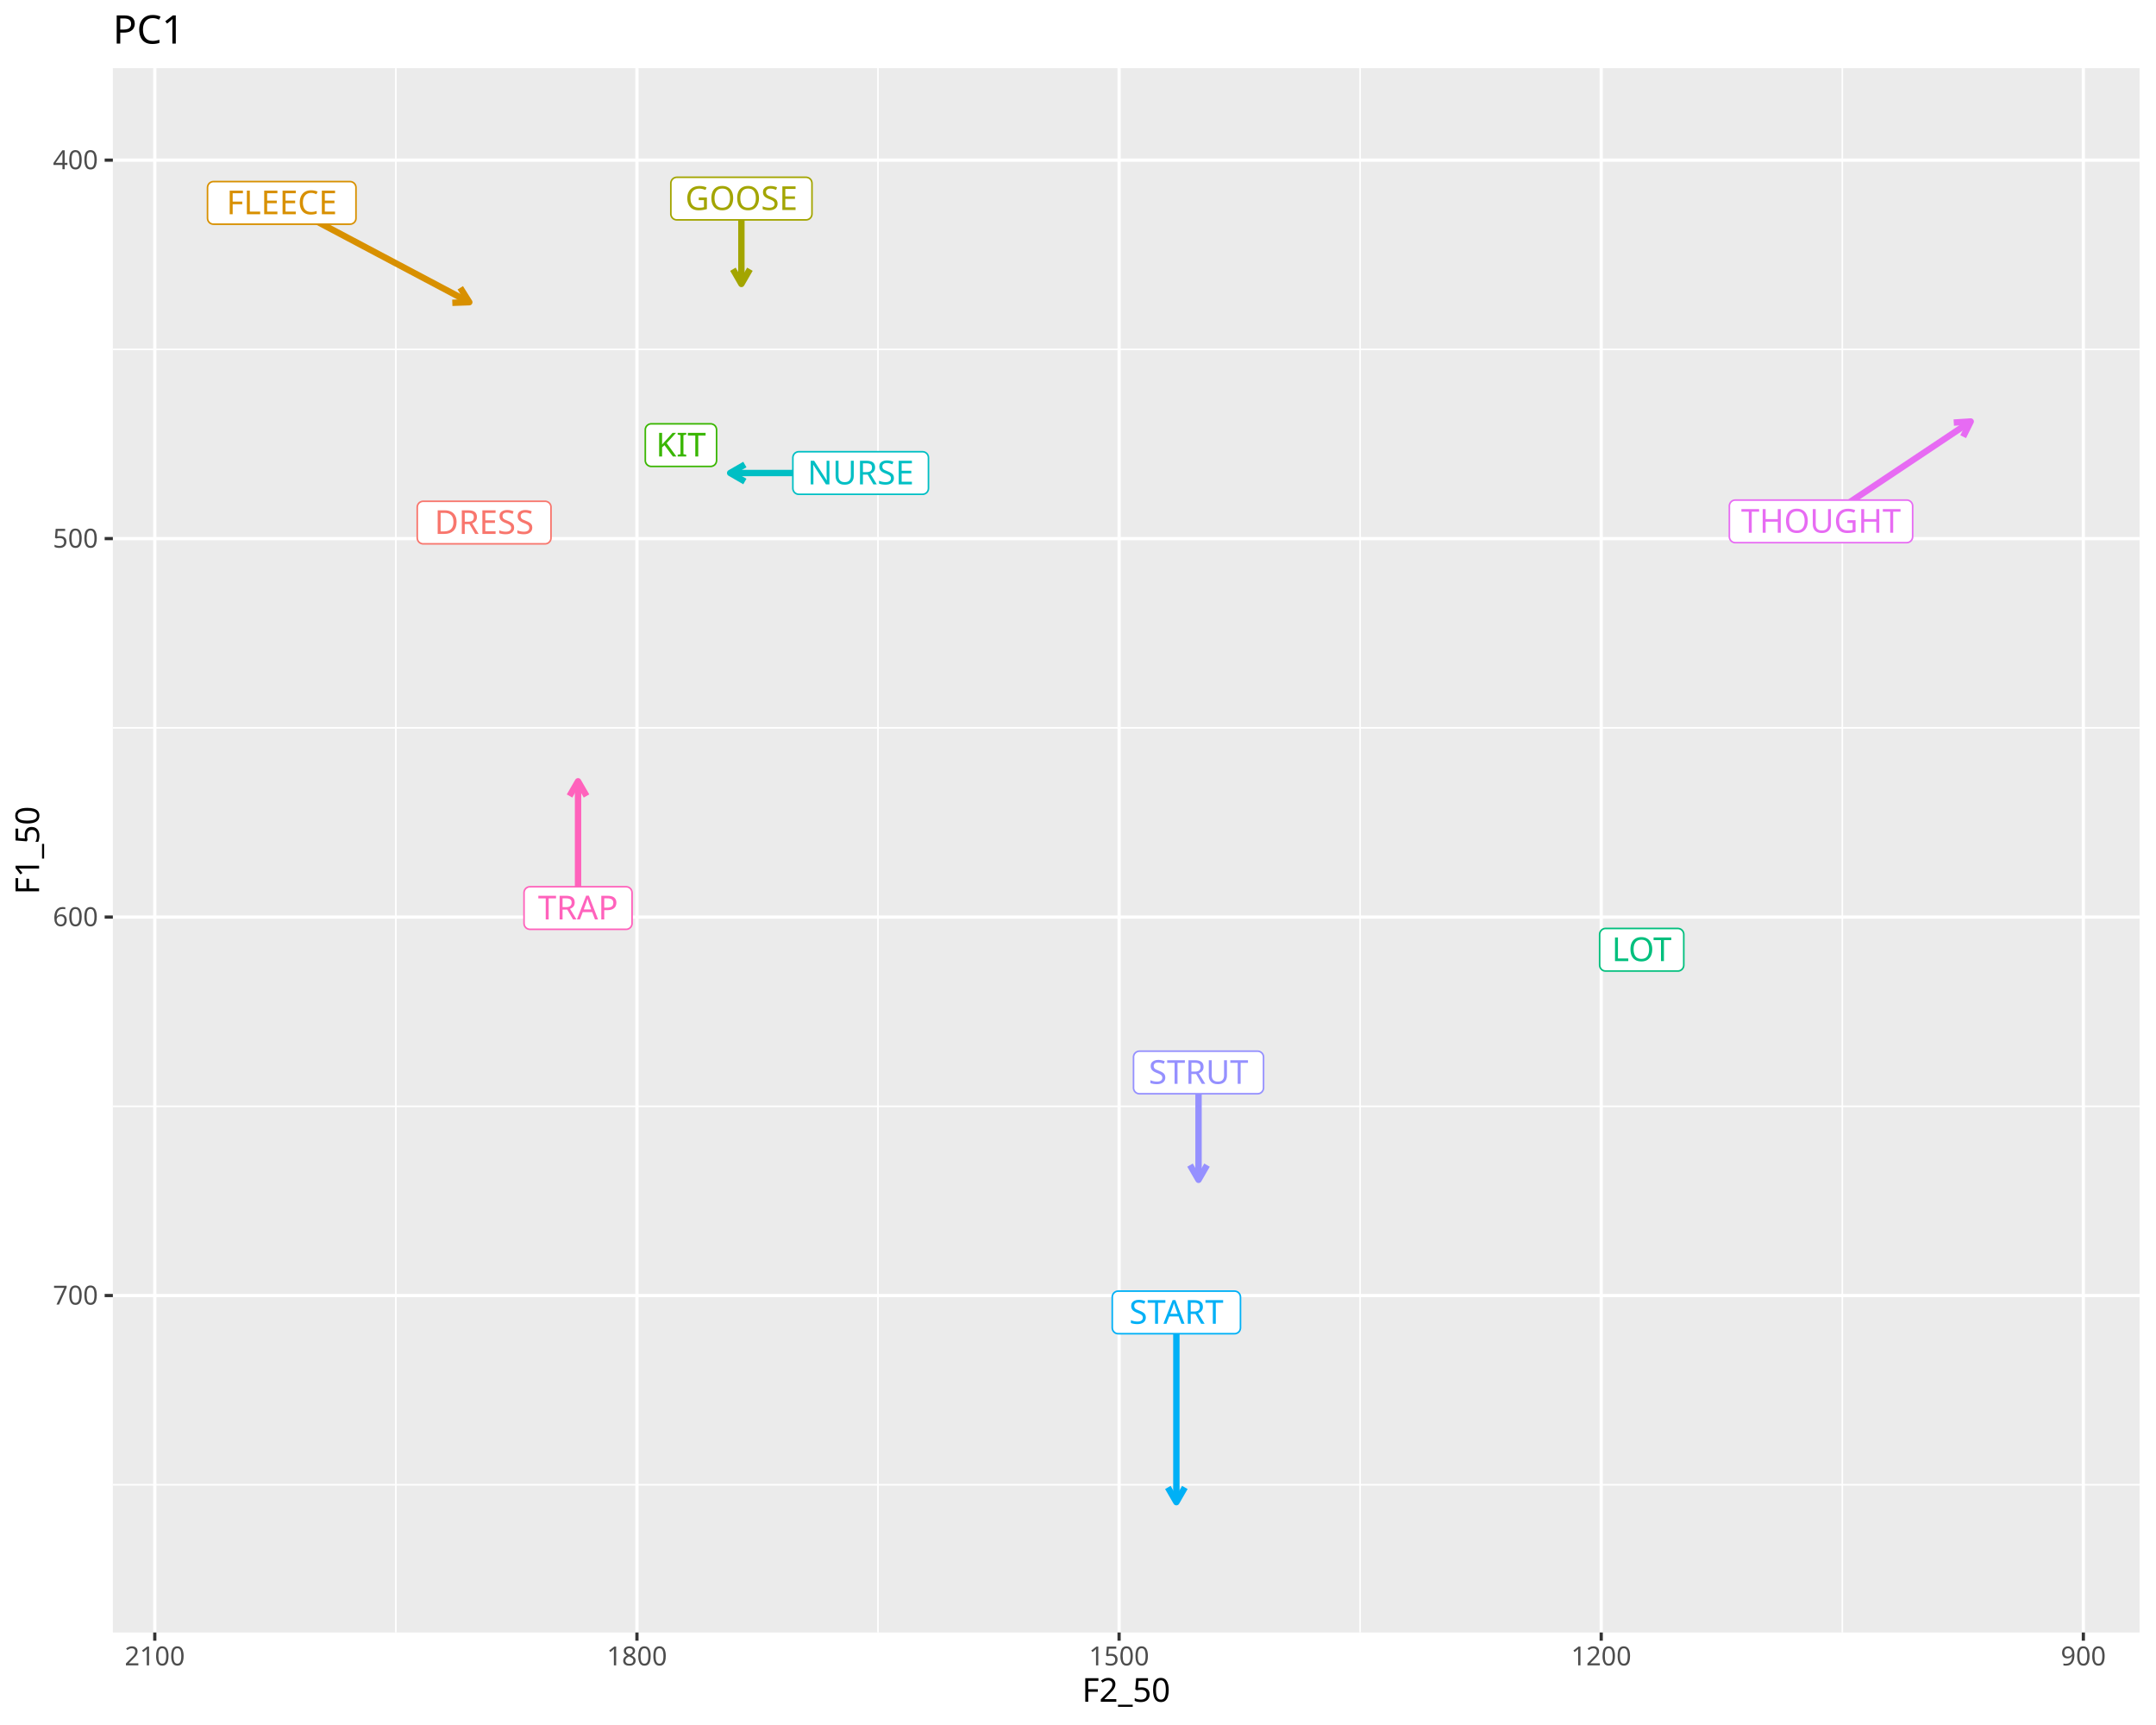
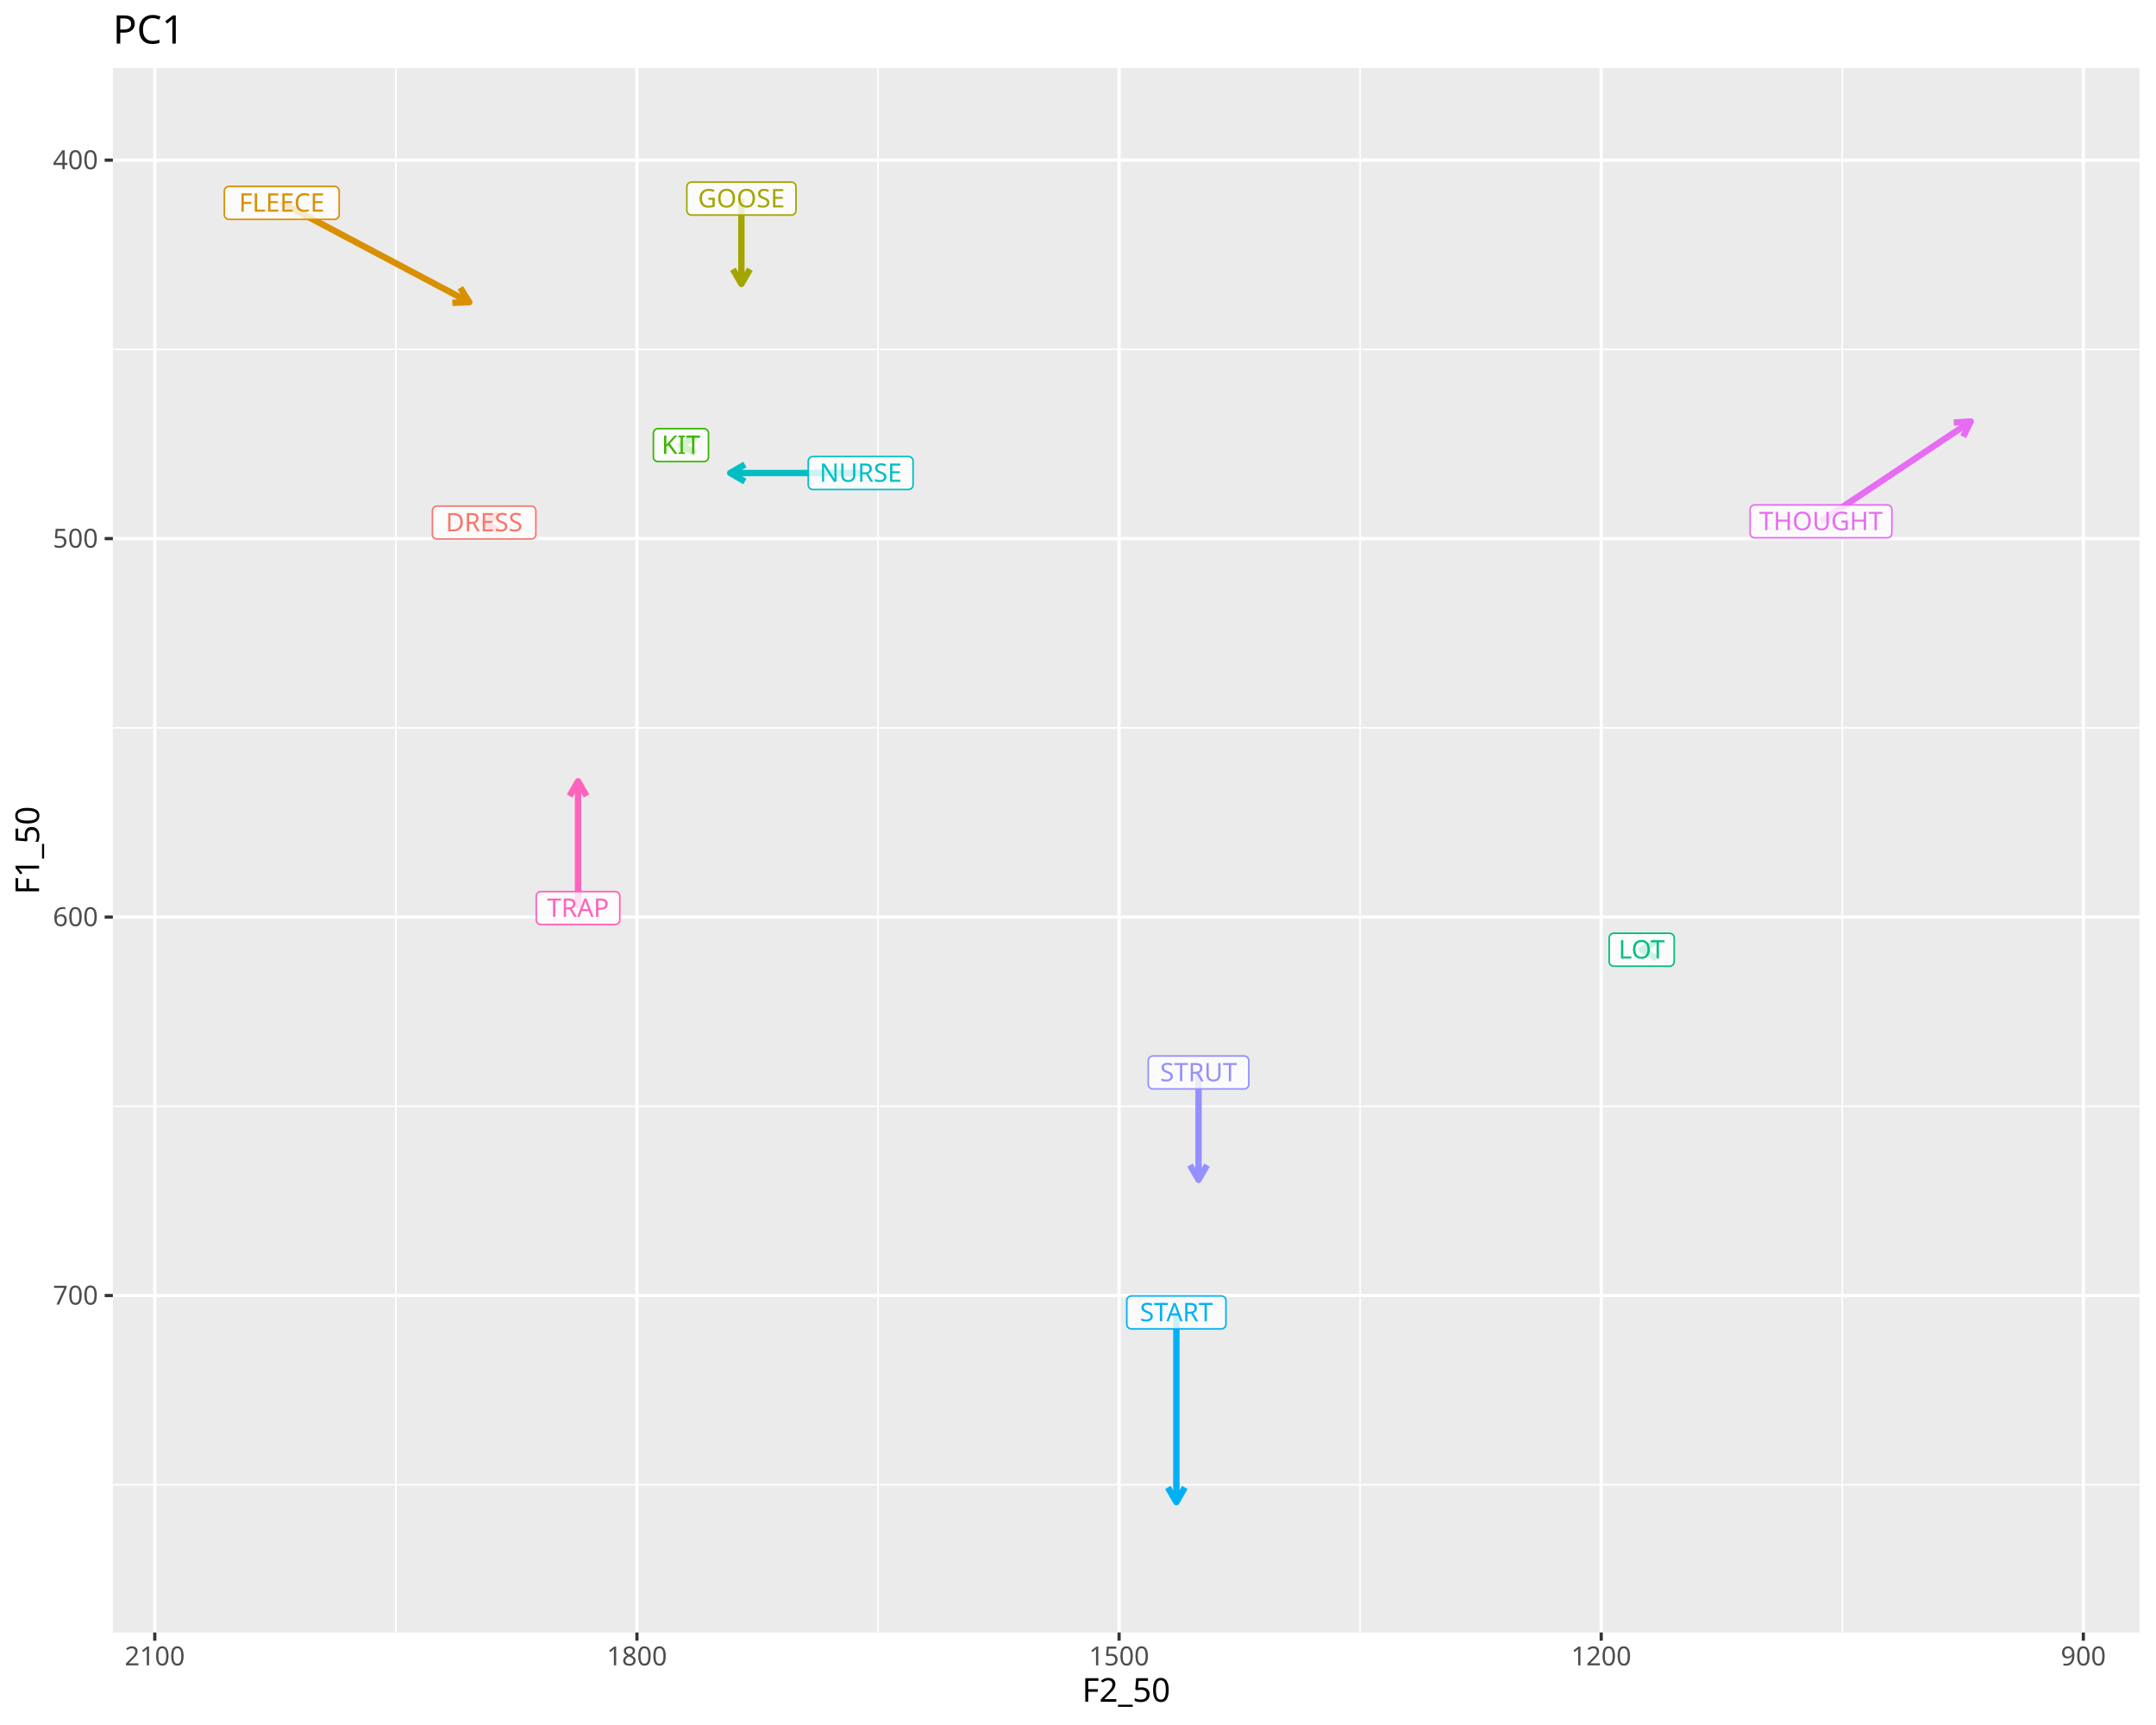
<svg xmlns="http://www.w3.org/2000/svg" class="svglite" data-engine-version="2.0" width="720.00pt" height="576.00pt" viewBox="0 0 720.00 576.00">
  <defs>
    <style type="text/css">
    .svglite line, .svglite polyline, .svglite polygon, .svglite path, .svglite rect, .svglite circle {
      fill: none;
      stroke: #000000;
      stroke-linecap: round;
      stroke-linejoin: round;
      stroke-miterlimit: 10.00;
    }
  </style>
  </defs>
  <rect width="100%" height="100%" style="stroke: none; fill: #FFFFFF;" />
  <defs>
    <clipPath id="cpMC4wMHw3MjAuMDB8MC4wMHw1NzYuMDA=">
      <rect x="0.00" y="0.00" width="720.00" height="576.00" />
    </clipPath>
  </defs>
  <g clip-path="url(#cpMC4wMHw3MjAuMDB8MC4wMHw1NzYuMDA=)">
    <rect x="0.00" y="0.00" width="720.00" height="576.00" style="stroke-width: 1.07; stroke: #FFFFFF; fill: #FFFFFF;" />
  </g>
  <defs>
    <clipPath id="cpMzcuNjl8NzE0LjUyfDIyLjc4fDU0NS4xMQ==">
      <rect x="37.69" y="22.78" width="676.83" height="522.33" />
    </clipPath>
  </defs>
  <g clip-path="url(#cpMzcuNjl8NzE0LjUyfDIyLjc4fDU0NS4xMQ==)">
    <rect x="37.69" y="22.78" width="676.83" height="522.33" style="stroke-width: 1.07; stroke: none; fill: #EBEBEB;" />
    <polyline points="37.69,116.66 714.52,116.66 " style="stroke-width: 0.53; stroke: #FFFFFF; stroke-linecap: butt;" />
    <polyline points="37.69,243.03 714.52,243.03 " style="stroke-width: 0.53; stroke: #FFFFFF; stroke-linecap: butt;" />
    <polyline points="37.69,369.41 714.52,369.41 " style="stroke-width: 0.53; stroke: #FFFFFF; stroke-linecap: butt;" />
    <polyline points="37.69,495.78 714.52,495.78 " style="stroke-width: 0.53; stroke: #FFFFFF; stroke-linecap: butt;" />
    <polyline points="615.24,545.11 615.24,22.78 " style="stroke-width: 0.53; stroke: #FFFFFF; stroke-linecap: butt;" />
    <polyline points="454.22,545.11 454.22,22.78 " style="stroke-width: 0.53; stroke: #FFFFFF; stroke-linecap: butt;" />
    <polyline points="293.21,545.11 293.21,22.78 " style="stroke-width: 0.53; stroke: #FFFFFF; stroke-linecap: butt;" />
    <polyline points="132.20,545.11 132.20,22.78 " style="stroke-width: 0.53; stroke: #FFFFFF; stroke-linecap: butt;" />
    <polyline points="37.69,53.47 714.52,53.47 " style="stroke-width: 1.07; stroke: #FFFFFF; stroke-linecap: butt;" />
    <polyline points="37.69,179.85 714.52,179.85 " style="stroke-width: 1.07; stroke: #FFFFFF; stroke-linecap: butt;" />
    <polyline points="37.69,306.22 714.52,306.22 " style="stroke-width: 1.07; stroke: #FFFFFF; stroke-linecap: butt;" />
    <polyline points="37.69,432.59 714.52,432.59 " style="stroke-width: 1.07; stroke: #FFFFFF; stroke-linecap: butt;" />
    <polyline points="695.74,545.11 695.74,22.78 " style="stroke-width: 1.07; stroke: #FFFFFF; stroke-linecap: butt;" />
    <polyline points="534.73,545.11 534.73,22.78 " style="stroke-width: 1.07; stroke: #FFFFFF; stroke-linecap: butt;" />
    <polyline points="373.72,545.11 373.72,22.78 " style="stroke-width: 1.07; stroke: #FFFFFF; stroke-linecap: butt;" />
    <polyline points="212.71,545.11 212.71,22.78 " style="stroke-width: 1.07; stroke: #FFFFFF; stroke-linecap: butt;" />
    <polyline points="51.69,545.11 51.69,22.78 " style="stroke-width: 1.07; stroke: #FFFFFF; stroke-linecap: butt;" />
    <line x1="161.68" y1="174.49" x2="161.68" y2="174.49" style="stroke-width: 2.13; stroke: #F8766D; stroke-linecap: butt;" />
    <polyline points="166.59,171.65 161.68,174.49 166.59,177.32 " style="stroke-width: 2.13; stroke: #F8766D; stroke-linecap: butt;" />
    <line x1="94.09" y1="67.74" x2="156.72" y2="100.91" style="stroke-width: 2.13; stroke: #D89000; stroke-linecap: butt;" />
    <polyline points="151.05,101.11 156.72,100.91 153.71,96.10 " style="stroke-width: 2.13; stroke: #D89000; stroke-linecap: butt;" />
    <line x1="247.59" y1="66.31" x2="247.59" y2="94.81" style="stroke-width: 2.13; stroke: #A3A500; stroke-linecap: butt;" />
    <polyline points="244.76,89.90 247.59,94.81 250.43,89.90 " style="stroke-width: 2.13; stroke: #A3A500; stroke-linecap: butt;" />
    <line x1="227.40" y1="148.63" x2="227.40" y2="148.63" style="stroke-width: 2.13; stroke: #39B600; stroke-linecap: butt;" />
    <polyline points="232.31,145.79 227.40,148.63 232.31,151.46 " style="stroke-width: 2.13; stroke: #39B600; stroke-linecap: butt;" />
    <line x1="548.25" y1="317.13" x2="548.25" y2="317.13" style="stroke-width: 2.13; stroke: #00BF7D; stroke-linecap: butt;" />
    <polyline points="553.16,314.30 548.25,317.13 553.16,319.97 " style="stroke-width: 2.13; stroke: #00BF7D; stroke-linecap: butt;" />
    <line x1="287.42" y1="157.94" x2="243.84" y2="157.94" style="stroke-width: 2.13; stroke: #00BFC4; stroke-linecap: butt;" />
    <polyline points="248.75,155.11 243.84,157.94 248.75,160.78 " style="stroke-width: 2.13; stroke: #00BFC4; stroke-linecap: butt;" />
    <line x1="392.85" y1="438.23" x2="392.85" y2="501.59" style="stroke-width: 2.13; stroke: #00B0F6; stroke-linecap: butt;" />
    <polyline points="390.01,496.68 392.85,501.59 395.68,496.68 " style="stroke-width: 2.13; stroke: #00B0F6; stroke-linecap: butt;" />
    <line x1="400.25" y1="358.11" x2="400.25" y2="393.96" style="stroke-width: 2.13; stroke: #9590FF; stroke-linecap: butt;" />
    <polyline points="397.41,389.05 400.25,393.96 403.08,389.05 " style="stroke-width: 2.13; stroke: #9590FF; stroke-linecap: butt;" />
    <line x1="608.12" y1="174.09" x2="658.12" y2="140.74" style="stroke-width: 2.13; stroke: #E76BF3; stroke-linecap: butt;" />
    <polyline points="655.61,145.82 658.12,140.74 652.46,141.11 " style="stroke-width: 2.13; stroke: #E76BF3; stroke-linecap: butt;" />
    <line x1="193.04" y1="303.20" x2="193.04" y2="260.88" style="stroke-width: 2.13; stroke: #FF62BC; stroke-linecap: butt;" />
    <polyline points="195.87,265.79 193.04,260.88 190.20,265.79 " style="stroke-width: 2.13; stroke: #FF62BC; stroke-linecap: butt;" />
-     <polygon points="141.33,181.60 182.03,181.60 181.95,181.60 182.27,181.58 182.58,181.52 182.88,181.41 183.16,181.25 183.40,181.04 183.62,180.80 183.79,180.53 183.91,180.24 183.99,179.93 184.01,179.61 184.01,179.61 184.01,169.36 184.01,169.36 183.99,169.05 183.91,168.73 183.79,168.44 183.62,168.17 183.40,167.93 183.16,167.73 182.88,167.57 182.58,167.46 182.27,167.39 182.03,167.38 141.33,167.38 141.57,167.39 141.25,167.38 140.93,167.42 140.63,167.51 140.34,167.64 140.07,167.82 139.84,168.05 139.65,168.30 139.50,168.59 139.40,168.89 139.35,169.20 139.34,169.36 139.34,179.61 139.35,179.45 139.35,179.77 139.40,180.09 139.50,180.39 139.65,180.67 139.84,180.93 140.07,181.15 140.34,181.33 140.63,181.47 140.93,181.56 141.25,181.60 " style="stroke-width: 0.53; stroke: #F8766D; fill: #FFFFFF;" />
-     <text x="161.68" y="178.29" text-anchor="middle" style="font-size: 11.04px; fill: #F8766D; font-family: sans;" textLength="38.05px" lengthAdjust="spacingAndGlyphs">DRESS</text>
-     <polygon points="71.29,74.86 116.89,74.86 116.81,74.85 117.13,74.84 117.45,74.78 117.75,74.66 118.02,74.50 118.27,74.30 118.48,74.06 118.65,73.79 118.78,73.50 118.85,73.19 118.88,72.87 118.88,72.87 118.88,62.62 118.88,62.62 118.85,62.30 118.78,61.99 118.65,61.70 118.48,61.43 118.27,61.19 118.02,60.99 117.75,60.83 117.45,60.71 117.13,60.65 116.89,60.63 71.29,60.63 71.53,60.65 71.21,60.64 70.89,60.67 70.58,60.76 70.29,60.90 70.03,61.08 69.80,61.30 69.61,61.56 69.46,61.84 69.36,62.15 69.31,62.46 69.30,62.62 69.30,72.87 69.31,72.71 69.31,73.03 69.36,73.34 69.46,73.65 69.61,73.93 69.80,74.19 70.03,74.41 70.29,74.59 70.58,74.73 70.89,74.82 71.21,74.85 " style="stroke-width: 0.53; stroke: #D89000; fill: #FFFFFF;" />
-     <text x="94.09" y="71.54" text-anchor="middle" style="font-size: 11.04px; fill: #D89000; font-family: sans;" textLength="42.96px" lengthAdjust="spacingAndGlyphs">FLEECE</text>
-     <polygon points="226.02,73.42 269.17,73.42 269.09,73.42 269.41,73.41 269.72,73.34 270.02,73.23 270.30,73.07 270.55,72.87 270.76,72.63 270.93,72.36 271.05,72.06 271.13,71.75 271.16,71.43 271.16,71.43 271.16,61.19 271.16,61.19 271.13,60.87 271.05,60.56 270.93,60.26 270.76,59.99 270.55,59.75 270.30,59.55 270.02,59.39 269.72,59.28 269.41,59.21 269.17,59.20 226.02,59.20 226.26,59.21 225.94,59.20 225.62,59.24 225.31,59.33 225.02,59.47 224.76,59.65 224.53,59.87 224.34,60.13 224.19,60.41 224.09,60.71 224.03,61.03 224.03,61.19 224.03,71.43 224.03,71.27 224.03,71.59 224.09,71.91 224.19,72.21 224.34,72.50 224.53,72.75 224.76,72.97 225.02,73.16 225.31,73.29 225.62,73.38 225.94,73.42 " style="stroke-width: 0.53; stroke: #A3A500; fill: #FFFFFF;" />
-     <text x="247.59" y="70.11" text-anchor="middle" style="font-size: 11.04px; fill: #A3A500; font-family: sans;" textLength="40.50px" lengthAdjust="spacingAndGlyphs">GOOSE</text>
-     <polygon points="217.48,155.74 237.31,155.74 237.23,155.74 237.55,155.73 237.86,155.66 238.16,155.55 238.44,155.39 238.69,155.19 238.90,154.95 239.07,154.68 239.19,154.38 239.27,154.07 239.30,153.75 239.30,153.75 239.30,143.51 239.30,143.51 239.27,143.19 239.19,142.88 239.07,142.58 238.90,142.31 238.69,142.07 238.44,141.87 238.16,141.71 237.86,141.60 237.55,141.53 237.31,141.52 217.48,141.52 217.72,141.53 217.40,141.52 217.09,141.56 216.78,141.65 216.49,141.78 216.23,141.97 216.00,142.19 215.80,142.44 215.66,142.73 215.55,143.03 215.50,143.35 215.50,143.51 215.50,153.75 215.50,153.59 215.50,153.91 215.55,154.23 215.66,154.53 215.80,154.81 216.00,155.07 216.23,155.29 216.49,155.47 216.78,155.61 217.09,155.70 217.40,155.74 " style="stroke-width: 0.53; stroke: #39B600; fill: #FFFFFF;" />
-     <text x="227.40" y="152.43" text-anchor="middle" style="font-size: 11.04px; fill: #39B600; font-family: sans;" textLength="17.18px" lengthAdjust="spacingAndGlyphs">KIT</text>
-     <polygon points="536.19,324.24 560.31,324.24 560.23,324.24 560.55,324.23 560.86,324.17 561.16,324.05 561.44,323.89 561.69,323.69 561.90,323.45 562.07,323.18 562.20,322.89 562.27,322.58 562.30,322.26 562.30,322.26 562.30,312.01 562.30,312.01 562.27,311.69 562.20,311.38 562.07,311.09 561.90,310.82 561.69,310.58 561.44,310.37 561.16,310.21 560.86,310.10 560.55,310.04 560.31,310.02 536.19,310.02 536.43,310.04 536.11,310.02 535.79,310.06 535.48,310.15 535.19,310.29 534.93,310.47 534.70,310.69 534.51,310.95 534.36,311.23 534.26,311.53 534.21,311.85 534.20,312.01 534.20,322.26 534.21,322.10 534.21,322.42 534.26,322.73 534.36,323.04 534.51,323.32 534.70,323.57 534.93,323.80 535.19,323.98 535.48,324.12 535.79,324.20 536.11,324.24 " style="stroke-width: 0.53; stroke: #00BF7D; fill: #FFFFFF;" />
-     <text x="548.25" y="320.93" text-anchor="middle" style="font-size: 11.04px; fill: #00BF7D; font-family: sans;" textLength="21.47px" lengthAdjust="spacingAndGlyphs">LOT</text>
-     <polygon points="266.77,165.05 308.07,165.05 307.99,165.05 308.31,165.04 308.63,164.97 308.92,164.86 309.20,164.70 309.45,164.50 309.66,164.26 309.83,163.99 309.96,163.69 310.03,163.38 310.06,163.07 310.06,163.07 310.06,152.82 310.06,152.82 310.03,152.50 309.96,152.19 309.83,151.90 309.66,151.62 309.45,151.39 309.20,151.18 308.92,151.02 308.63,150.91 308.31,150.85 308.07,150.83 266.77,150.83 267.01,150.85 266.69,150.83 266.37,150.87 266.06,150.96 265.77,151.10 265.51,151.28 265.28,151.50 265.09,151.76 264.94,152.04 264.84,152.34 264.79,152.66 264.78,152.82 264.78,163.07 264.79,162.91 264.79,163.23 264.84,163.54 264.94,163.84 265.09,164.13 265.28,164.38 265.51,164.60 265.77,164.79 266.06,164.92 266.37,165.01 266.69,165.05 " style="stroke-width: 0.53; stroke: #00BFC4; fill: #FFFFFF;" />
-     <text x="287.42" y="161.74" text-anchor="middle" style="font-size: 11.04px; fill: #00BFC4; font-family: sans;" textLength="38.66px" lengthAdjust="spacingAndGlyphs">NURSE</text>
-     <polygon points="373.43,445.34 412.27,445.34 412.19,445.34 412.51,445.33 412.82,445.27 413.12,445.15 413.40,444.99 413.65,444.79 413.86,444.55 414.03,444.28 414.15,443.99 414.23,443.68 414.26,443.36 414.26,443.36 414.26,433.11 414.26,433.11 414.23,432.79 414.15,432.48 414.03,432.19 413.86,431.92 413.65,431.68 413.40,431.47 413.12,431.31 412.82,431.20 412.51,431.14 412.27,431.12 373.43,431.12 373.67,431.14 373.35,431.12 373.03,431.16 372.72,431.25 372.43,431.39 372.17,431.57 371.94,431.79 371.75,432.05 371.60,432.33 371.50,432.63 371.45,432.95 371.44,433.11 371.44,443.36 371.45,443.20 371.45,443.52 371.50,443.83 371.60,444.14 371.75,444.42 371.94,444.67 372.17,444.90 372.43,445.08 372.72,445.22 373.03,445.30 373.35,445.34 " style="stroke-width: 0.53; stroke: #00B0F6; fill: #FFFFFF;" />
-     <text x="392.85" y="442.03" text-anchor="middle" style="font-size: 11.04px; fill: #00B0F6; font-family: sans;" textLength="36.19px" lengthAdjust="spacingAndGlyphs">START</text>
-     <polygon points="380.52,365.22 419.97,365.22 419.89,365.22 420.21,365.20 420.53,365.14 420.83,365.03 421.10,364.87 421.35,364.66 421.56,364.43 421.73,364.15 421.86,363.86 421.94,363.55 421.96,363.23 421.96,363.23 421.96,352.98 421.96,352.98 421.94,352.67 421.86,352.36 421.73,352.06 421.56,351.79 421.35,351.55 421.10,351.35 420.83,351.19 420.53,351.08 420.21,351.01 419.97,351.00 380.52,351.00 380.76,351.01 380.44,351.00 380.13,351.04 379.82,351.13 379.53,351.26 379.27,351.45 379.04,351.67 378.84,351.92 378.70,352.21 378.59,352.51 378.54,352.82 378.54,352.98 378.54,363.23 378.54,363.07 378.54,363.39 378.59,363.71 378.70,364.01 378.84,364.29 379.04,364.55 379.27,364.77 379.53,364.95 379.82,365.09 380.13,365.18 380.44,365.22 " style="stroke-width: 0.53; stroke: #9590FF; fill: #FFFFFF;" />
-     <text x="400.25" y="361.91" text-anchor="middle" style="font-size: 11.04px; fill: #9590FF; font-family: sans;" textLength="36.80px" lengthAdjust="spacingAndGlyphs">STRUT</text>
-     <polygon points="579.50,181.20 636.75,181.20 636.67,181.20 636.99,181.18 637.30,181.12 637.60,181.00 637.88,180.84 638.12,180.64 638.33,180.40 638.51,180.13 638.63,179.84 638.71,179.53 638.73,179.21 638.73,179.21 638.73,168.96 638.73,168.96 638.71,168.64 638.63,168.33 638.51,168.04 638.33,167.77 638.12,167.53 637.88,167.33 637.60,167.17 637.30,167.05 636.99,166.99 636.75,166.98 579.50,166.98 579.74,166.99 579.42,166.98 579.11,167.02 578.80,167.10 578.51,167.24 578.25,167.42 578.02,167.64 577.82,167.90 577.68,168.18 577.57,168.49 577.52,168.80 577.52,168.96 577.52,179.21 577.52,179.05 577.52,179.37 577.57,179.69 577.68,179.99 577.82,180.27 578.02,180.53 578.25,180.75 578.51,180.93 578.80,181.07 579.11,181.16 579.42,181.20 " style="stroke-width: 0.53; stroke: #E76BF3; fill: #FFFFFF;" />
-     <text x="608.12" y="177.88" text-anchor="middle" style="font-size: 11.04px; fill: #E76BF3; font-family: sans;" textLength="54.59px" lengthAdjust="spacingAndGlyphs">THOUGHT</text>
-     <polygon points="176.99,310.31 209.09,310.31 209.01,310.31 209.33,310.30 209.64,310.24 209.94,310.12 210.22,309.96 210.46,309.76 210.68,309.52 210.85,309.25 210.97,308.96 211.05,308.65 211.08,308.33 211.08,308.33 211.08,298.08 211.08,298.08 211.05,297.76 210.97,297.45 210.85,297.16 210.68,296.89 210.46,296.65 210.22,296.44 209.94,296.28 209.64,296.17 209.33,296.11 209.09,296.09 176.99,296.09 177.23,296.11 176.91,296.09 176.59,296.13 176.28,296.22 176.00,296.36 175.73,296.54 175.50,296.76 175.31,297.02 175.16,297.30 175.06,297.60 175.01,297.92 175.00,298.08 175.00,308.33 175.01,308.17 175.01,308.49 175.06,308.80 175.16,309.11 175.31,309.39 175.50,309.64 175.73,309.87 176.00,310.05 176.28,310.18 176.59,310.27 176.91,310.31 " style="stroke-width: 0.53; stroke: #FF62BC; fill: #FFFFFF;" />
-     <text x="193.04" y="307.00" text-anchor="middle" style="font-size: 11.04px; fill: #FF62BC; font-family: sans;" textLength="29.45px" lengthAdjust="spacingAndGlyphs">TRAP</text>
+     <polygon points="145.95,179.99 177.41,179.99 177.35,179.98 177.60,179.97 177.84,179.92 178.07,179.84 178.28,179.71 178.48,179.56 178.64,179.37 178.77,179.16 178.87,178.94 178.93,178.70 178.95,178.45 178.95,178.45 178.95,170.53 178.95,170.53 178.93,170.28 178.87,170.04 178.77,169.81 178.64,169.60 178.48,169.42 178.28,169.26 178.07,169.14 177.84,169.05 177.60,169.00 177.41,168.99 145.95,168.99 146.13,169.00 145.88,168.99 145.64,169.02 145.40,169.09 145.18,169.20 144.97,169.34 144.80,169.51 144.65,169.70 144.53,169.92 144.45,170.16 144.41,170.40 144.41,170.53 144.41,178.45 144.41,178.33 144.41,178.57 144.45,178.82 144.53,179.05 144.65,179.27 144.80,179.47 144.97,179.64 145.18,179.78 145.40,179.89 145.64,179.95 145.88,179.98 " style="stroke-width: 0.53; stroke: #F8766D; fill: #FFFFFF; fill-opacity: 0.80;" />
+     <text x="161.68" y="177.42" text-anchor="middle" style="font-size: 8.54px; fill: #F8766D; font-family: sans;" textLength="29.42px" lengthAdjust="spacingAndGlyphs">DRESS</text>
+     <polygon points="76.46,73.24 111.72,73.24 111.66,73.24 111.91,73.23 112.15,73.18 112.38,73.09 112.59,72.97 112.79,72.81 112.95,72.63 113.08,72.42 113.18,72.19 113.24,71.95 113.26,71.71 113.26,71.71 113.26,63.78 113.26,63.78 113.24,63.54 113.18,63.30 113.08,63.07 112.95,62.86 112.79,62.68 112.59,62.52 112.38,62.40 112.15,62.31 111.91,62.26 111.72,62.25 76.46,62.25 76.65,62.26 76.40,62.25 76.15,62.28 75.92,62.35 75.69,62.45 75.49,62.59 75.31,62.76 75.16,62.96 75.05,63.18 74.97,63.42 74.93,63.66 74.92,63.78 74.92,71.71 74.93,71.58 74.93,71.83 74.97,72.07 75.05,72.31 75.16,72.53 75.31,72.73 75.49,72.90 75.69,73.04 75.92,73.14 76.15,73.21 76.40,73.24 " style="stroke-width: 0.53; stroke: #D89000; fill: #FFFFFF; fill-opacity: 0.80;" />
+     <text x="94.09" y="70.68" text-anchor="middle" style="font-size: 8.54px; fill: #D89000; font-family: sans;" textLength="33.21px" lengthAdjust="spacingAndGlyphs">FLEECE</text>
+     <polygon points="230.91,71.81 264.28,71.81 264.21,71.81 264.46,71.80 264.70,71.75 264.93,71.66 265.15,71.54 265.34,71.38 265.50,71.20 265.64,70.99 265.73,70.76 265.79,70.52 265.81,70.27 265.81,70.27 265.81,62.35 265.81,62.35 265.79,62.10 265.73,61.86 265.64,61.64 265.50,61.43 265.34,61.24 265.15,61.08 264.93,60.96 264.70,60.87 264.46,60.82 264.28,60.81 230.91,60.81 231.09,60.82 230.85,60.81 230.60,60.84 230.36,60.91 230.14,61.02 229.94,61.16 229.76,61.33 229.61,61.53 229.50,61.75 229.42,61.98 229.38,62.23 229.37,62.35 229.37,70.27 229.38,70.15 229.38,70.40 229.42,70.64 229.50,70.87 229.61,71.09 229.76,71.29 229.94,71.46 230.14,71.60 230.36,71.71 230.60,71.78 230.85,71.81 " style="stroke-width: 0.53; stroke: #A3A500; fill: #FFFFFF; fill-opacity: 0.80;" />
+     <text x="247.59" y="69.25" text-anchor="middle" style="font-size: 8.54px; fill: #A3A500; font-family: sans;" textLength="31.32px" lengthAdjust="spacingAndGlyphs">GOOSE</text>
+     <polygon points="219.73,154.13 235.06,154.13 235.00,154.13 235.25,154.12 235.49,154.07 235.72,153.98 235.93,153.86 236.12,153.70 236.29,153.51 236.42,153.30 236.52,153.08 236.58,152.84 236.60,152.59 236.60,152.59 236.60,144.67 236.60,144.67 236.58,144.42 236.52,144.18 236.42,143.95 236.29,143.74 236.12,143.56 235.93,143.40 235.72,143.28 235.49,143.19 235.25,143.14 235.06,143.13 219.73,143.13 219.92,143.14 219.67,143.13 219.42,143.16 219.19,143.23 218.96,143.34 218.76,143.48 218.58,143.65 218.43,143.85 218.32,144.07 218.24,144.30 218.20,144.54 218.20,144.67 218.20,152.59 218.20,152.47 218.20,152.71 218.24,152.96 218.32,153.19 218.43,153.41 218.58,153.61 218.76,153.78 218.96,153.92 219.19,154.03 219.42,154.10 219.67,154.13 " style="stroke-width: 0.53; stroke: #39B600; fill: #FFFFFF; fill-opacity: 0.80;" />
+     <text x="227.40" y="151.57" text-anchor="middle" style="font-size: 8.54px; fill: #39B600; font-family: sans;" textLength="13.28px" lengthAdjust="spacingAndGlyphs">KIT</text>
+     <polygon points="538.92,322.63 557.57,322.63 557.51,322.63 557.76,322.62 558.00,322.57 558.23,322.48 558.45,322.36 558.64,322.20 558.80,322.02 558.94,321.81 559.03,321.58 559.09,321.34 559.11,321.10 559.11,321.10 559.11,313.17 559.11,313.17 559.09,312.93 559.03,312.69 558.94,312.46 558.80,312.25 558.64,312.06 558.45,311.91 558.23,311.78 558.00,311.70 557.76,311.65 557.57,311.64 538.92,311.64 539.11,311.65 538.86,311.64 538.62,311.67 538.38,311.74 538.15,311.84 537.95,311.98 537.77,312.15 537.62,312.35 537.51,312.57 537.43,312.80 537.39,313.05 537.39,313.17 537.39,321.10 537.39,320.97 537.39,321.22 537.43,321.46 537.51,321.70 537.62,321.92 537.77,322.11 537.95,322.29 538.15,322.43 538.38,322.53 538.62,322.60 538.86,322.63 " style="stroke-width: 0.53; stroke: #00BF7D; fill: #FFFFFF; fill-opacity: 0.80;" />
+     <text x="548.25" y="320.07" text-anchor="middle" style="font-size: 8.54px; fill: #00BF7D; font-family: sans;" textLength="16.60px" lengthAdjust="spacingAndGlyphs">LOT</text>
+     <polygon points="271.45,163.44 303.39,163.44 303.33,163.44 303.57,163.43 303.82,163.38 304.05,163.29 304.26,163.17 304.45,163.01 304.62,162.83 304.75,162.62 304.85,162.39 304.90,162.15 304.92,161.90 304.92,161.90 304.92,153.98 304.92,153.98 304.90,153.73 304.85,153.49 304.75,153.27 304.62,153.06 304.45,152.87 304.26,152.72 304.05,152.59 303.82,152.50 303.57,152.46 303.39,152.44 271.45,152.44 271.64,152.46 271.39,152.45 271.14,152.48 270.91,152.54 270.68,152.65 270.48,152.79 270.30,152.96 270.15,153.16 270.04,153.38 269.96,153.61 269.92,153.86 269.91,153.98 269.91,161.90 269.92,161.78 269.92,162.03 269.96,162.27 270.04,162.51 270.15,162.72 270.30,162.92 270.48,163.09 270.68,163.23 270.91,163.34 271.14,163.41 271.39,163.44 " style="stroke-width: 0.53; stroke: #00BFC4; fill: #FFFFFF; fill-opacity: 0.80;" />
+     <text x="287.42" y="160.88" text-anchor="middle" style="font-size: 8.54px; fill: #00BFC4; font-family: sans;" textLength="29.89px" lengthAdjust="spacingAndGlyphs">NURSE</text>
+     <polygon points="377.83,443.73 407.86,443.73 407.80,443.73 408.05,443.72 408.29,443.67 408.52,443.58 408.74,443.46 408.93,443.30 409.09,443.12 409.22,442.91 409.32,442.68 409.38,442.44 409.40,442.20 409.40,442.20 409.40,434.27 409.40,434.27 409.38,434.03 409.32,433.79 409.22,433.56 409.09,433.35 408.93,433.16 408.74,433.01 408.52,432.88 408.29,432.80 408.05,432.75 407.86,432.74 377.83,432.74 378.02,432.75 377.77,432.74 377.52,432.77 377.29,432.84 377.06,432.94 376.86,433.08 376.68,433.25 376.53,433.45 376.42,433.67 376.34,433.90 376.30,434.15 376.29,434.27 376.29,442.20 376.30,442.07 376.30,442.32 376.34,442.56 376.42,442.80 376.53,443.02 376.68,443.21 376.86,443.39 377.06,443.53 377.29,443.63 377.52,443.70 377.77,443.73 " style="stroke-width: 0.53; stroke: #00B0F6; fill: #FFFFFF; fill-opacity: 0.80;" />
+     <text x="392.85" y="441.17" text-anchor="middle" style="font-size: 8.54px; fill: #00B0F6; font-family: sans;" textLength="27.98px" lengthAdjust="spacingAndGlyphs">START</text>
+     <polygon points="385.00,363.61 415.50,363.61 415.44,363.60 415.69,363.59 415.93,363.55 416.16,363.46 416.37,363.33 416.57,363.18 416.73,362.99 416.86,362.78 416.96,362.56 417.02,362.32 417.04,362.07 417.04,362.07 417.04,354.15 417.04,354.15 417.02,353.90 416.96,353.66 416.86,353.43 416.73,353.22 416.57,353.04 416.37,352.88 416.16,352.76 415.93,352.67 415.69,352.62 415.50,352.61 385.00,352.61 385.18,352.62 384.94,352.61 384.69,352.64 384.45,352.71 384.23,352.82 384.03,352.96 383.85,353.13 383.70,353.33 383.58,353.54 383.51,353.78 383.47,354.02 383.46,354.15 383.46,362.07 383.47,361.95 383.47,362.19 383.51,362.44 383.58,362.67 383.70,362.89 383.85,363.09 384.03,363.26 384.23,363.40 384.45,363.51 384.69,363.57 384.94,363.60 " style="stroke-width: 0.53; stroke: #9590FF; fill: #FFFFFF; fill-opacity: 0.80;" />
+     <text x="400.25" y="361.05" text-anchor="middle" style="font-size: 8.54px; fill: #9590FF; font-family: sans;" textLength="28.46px" lengthAdjust="spacingAndGlyphs">STRUT</text>
+     <polygon points="585.99,179.58 630.25,179.58 630.19,179.58 630.44,179.57 630.68,179.52 630.91,179.44 631.13,179.31 631.32,179.16 631.48,178.97 631.62,178.76 631.71,178.53 631.77,178.29 631.79,178.05 631.79,178.05 631.79,170.12 631.79,170.12 631.77,169.88 631.71,169.64 631.62,169.41 631.48,169.20 631.32,169.02 631.13,168.86 630.91,168.74 630.68,168.65 630.44,168.60 630.25,168.59 585.99,168.59 586.18,168.60 585.93,168.59 585.69,168.62 585.45,168.69 585.23,168.79 585.02,168.93 584.84,169.11 584.70,169.30 584.58,169.52 584.50,169.76 584.46,170.00 584.46,170.12 584.46,178.05 584.46,177.92 584.46,178.17 584.50,178.42 584.58,178.65 584.70,178.87 584.84,179.07 585.02,179.24 585.23,179.38 585.45,179.48 585.69,179.55 585.93,179.58 " style="stroke-width: 0.53; stroke: #E76BF3; fill: #FFFFFF; fill-opacity: 0.80;" />
+     <text x="608.12" y="177.02" text-anchor="middle" style="font-size: 8.54px; fill: #E76BF3; font-family: sans;" textLength="42.21px" lengthAdjust="spacingAndGlyphs">THOUGHT</text>
+     <polygon points="180.63,308.70 205.45,308.70 205.39,308.70 205.63,308.69 205.88,308.64 206.11,308.55 206.32,308.43 206.51,308.27 206.68,308.09 206.81,307.88 206.91,307.65 206.96,307.41 206.98,307.16 206.98,307.16 206.98,299.24 206.98,299.24 206.96,299.00 206.91,298.76 206.81,298.53 206.68,298.32 206.51,298.13 206.32,297.98 206.11,297.85 205.88,297.77 205.63,297.72 205.45,297.71 180.63,297.71 180.81,297.72 180.57,297.71 180.32,297.74 180.08,297.81 179.86,297.91 179.66,298.05 179.48,298.22 179.33,298.42 179.22,298.64 179.14,298.87 179.10,299.12 179.09,299.24 179.09,307.16 179.10,307.04 179.10,307.29 179.14,307.53 179.22,307.77 179.33,307.99 179.48,308.18 179.66,308.35 179.86,308.50 180.08,308.60 180.32,308.67 180.57,308.70 " style="stroke-width: 0.53; stroke: #FF62BC; fill: #FFFFFF; fill-opacity: 0.80;" />
+     <text x="193.04" y="306.14" text-anchor="middle" style="font-size: 8.54px; fill: #FF62BC; font-family: sans;" textLength="22.77px" lengthAdjust="spacingAndGlyphs">TRAP</text>
  </g>
  <g clip-path="url(#cpMC4wMHw3MjAuMDB8MC4wMHw1NzYuMDA=)">
    <text x="32.76" y="56.50" text-anchor="end" style="font-size: 8.80px; fill: #4D4D4D; font-family: sans;" textLength="14.68px" lengthAdjust="spacingAndGlyphs">400</text>
    <text x="32.76" y="182.87" text-anchor="end" style="font-size: 8.80px; fill: #4D4D4D; font-family: sans;" textLength="14.68px" lengthAdjust="spacingAndGlyphs">500</text>
    <text x="32.76" y="309.25" text-anchor="end" style="font-size: 8.80px; fill: #4D4D4D; font-family: sans;" textLength="14.68px" lengthAdjust="spacingAndGlyphs">600</text>
    <text x="32.76" y="435.62" text-anchor="end" style="font-size: 8.80px; fill: #4D4D4D; font-family: sans;" textLength="14.68px" lengthAdjust="spacingAndGlyphs">700</text>
    <polyline points="34.95,53.47 37.69,53.47 " style="stroke-width: 1.07; stroke: #333333; stroke-linecap: butt;" />
    <polyline points="34.95,179.85 37.69,179.85 " style="stroke-width: 1.07; stroke: #333333; stroke-linecap: butt;" />
    <polyline points="34.95,306.22 37.69,306.22 " style="stroke-width: 1.07; stroke: #333333; stroke-linecap: butt;" />
    <polyline points="34.95,432.59 37.69,432.59 " style="stroke-width: 1.07; stroke: #333333; stroke-linecap: butt;" />
    <polyline points="695.74,547.85 695.74,545.11 " style="stroke-width: 1.07; stroke: #333333; stroke-linecap: butt;" />
    <polyline points="534.73,547.85 534.73,545.11 " style="stroke-width: 1.07; stroke: #333333; stroke-linecap: butt;" />
    <polyline points="373.72,547.85 373.72,545.11 " style="stroke-width: 1.07; stroke: #333333; stroke-linecap: butt;" />
    <polyline points="212.71,547.85 212.71,545.11 " style="stroke-width: 1.07; stroke: #333333; stroke-linecap: butt;" />
    <polyline points="51.69,547.85 51.69,545.11 " style="stroke-width: 1.07; stroke: #333333; stroke-linecap: butt;" />
    <text x="695.74" y="556.10" text-anchor="middle" style="font-size: 8.80px; fill: #4D4D4D; font-family: sans;" textLength="14.68px" lengthAdjust="spacingAndGlyphs">900</text>
    <text x="534.73" y="556.10" text-anchor="middle" style="font-size: 8.80px; fill: #4D4D4D; font-family: sans;" textLength="19.58px" lengthAdjust="spacingAndGlyphs">1200</text>
    <text x="373.72" y="556.10" text-anchor="middle" style="font-size: 8.80px; fill: #4D4D4D; font-family: sans;" textLength="19.58px" lengthAdjust="spacingAndGlyphs">1500</text>
    <text x="212.71" y="556.10" text-anchor="middle" style="font-size: 8.80px; fill: #4D4D4D; font-family: sans;" textLength="19.58px" lengthAdjust="spacingAndGlyphs">1800</text>
    <text x="51.69" y="556.10" text-anchor="middle" style="font-size: 8.80px; fill: #4D4D4D; font-family: sans;" textLength="19.58px" lengthAdjust="spacingAndGlyphs">2100</text>
    <text x="376.10" y="568.24" text-anchor="middle" style="font-size: 11.00px; font-family: sans;" textLength="31.19px" lengthAdjust="spacingAndGlyphs">F2_50</text>
    <text transform="translate(13.05,283.95) rotate(-90)" text-anchor="middle" style="font-size: 11.00px; font-family: sans;" textLength="31.19px" lengthAdjust="spacingAndGlyphs">F1_50</text>
    <text x="37.69" y="14.56" style="font-size: 13.20px; font-family: sans;" textLength="25.68px" lengthAdjust="spacingAndGlyphs">PC1</text>
  </g>
</svg>
